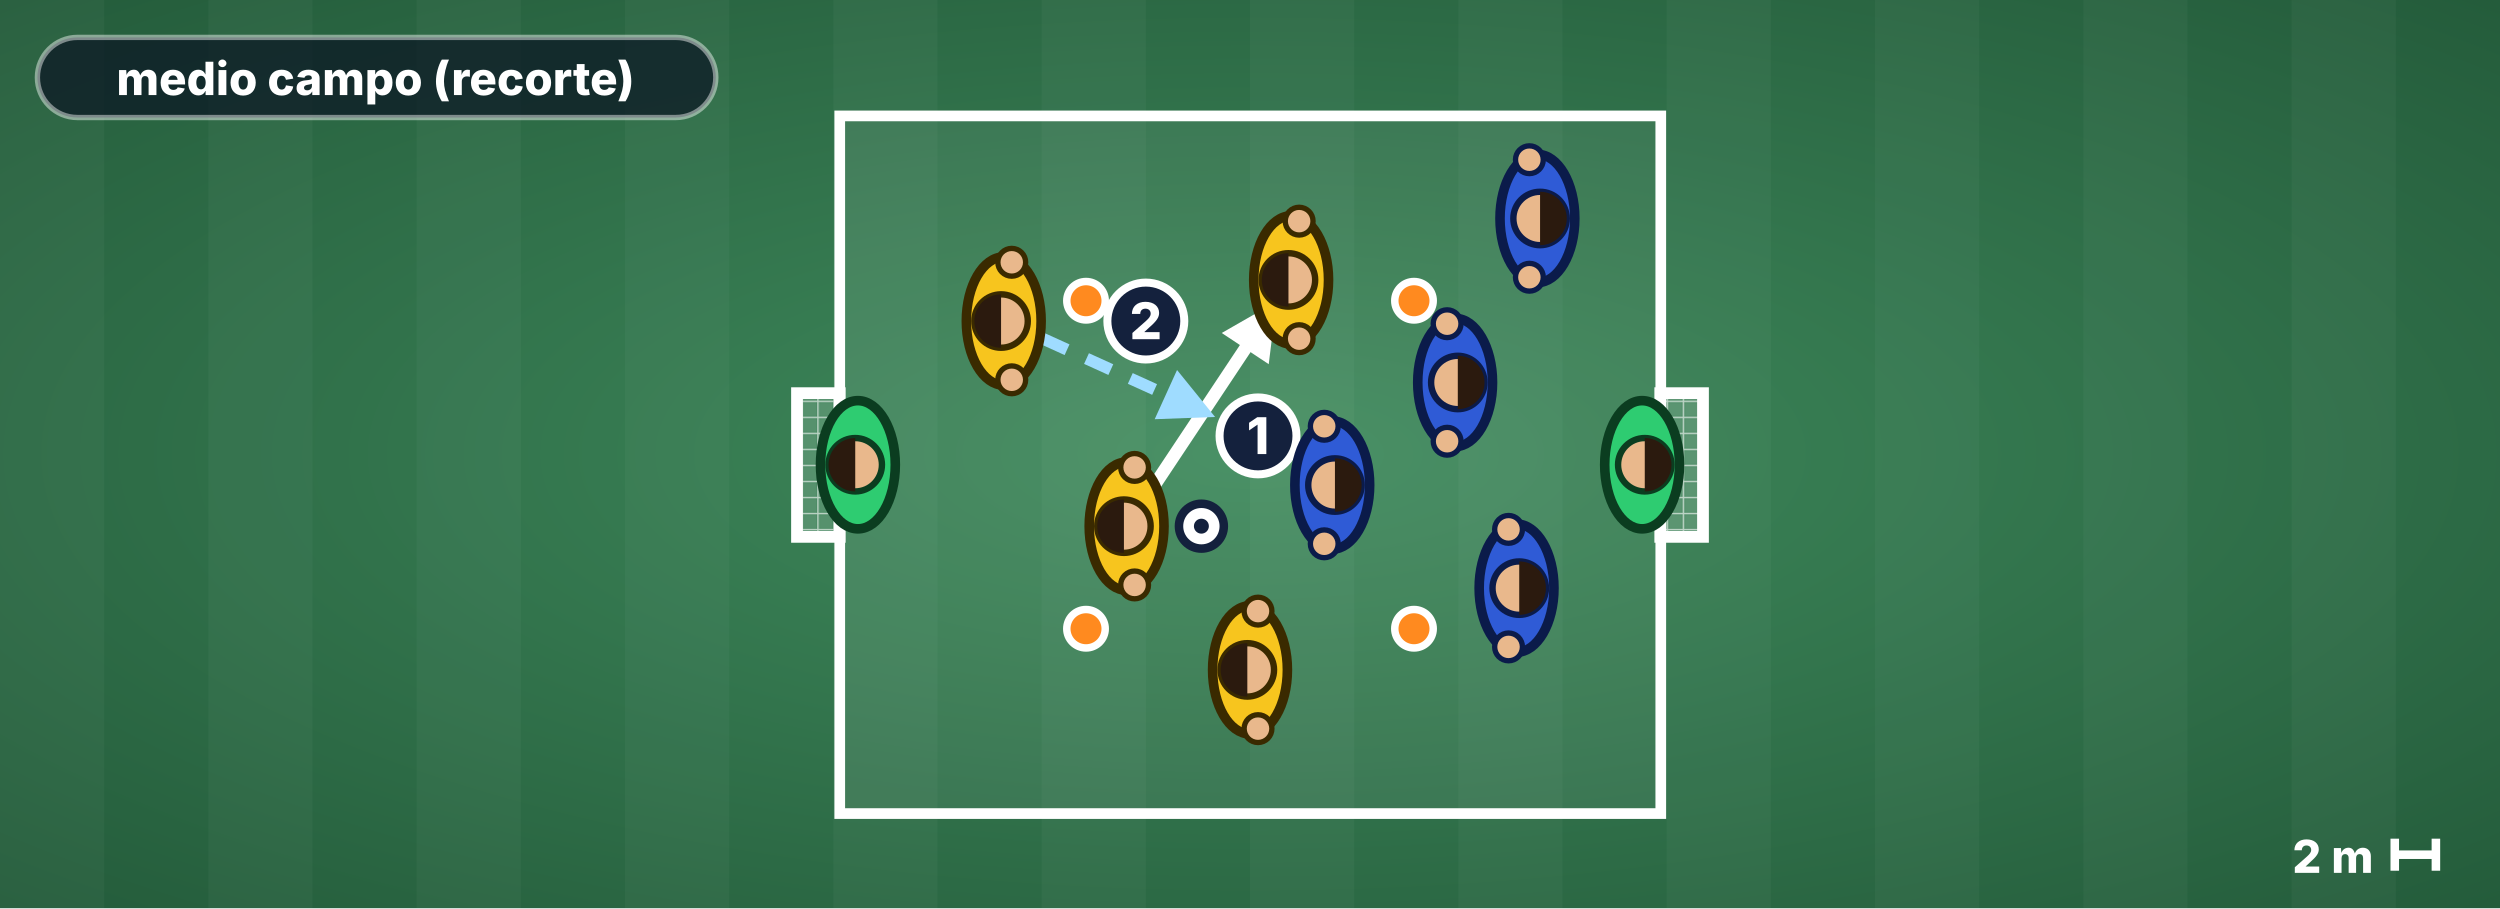
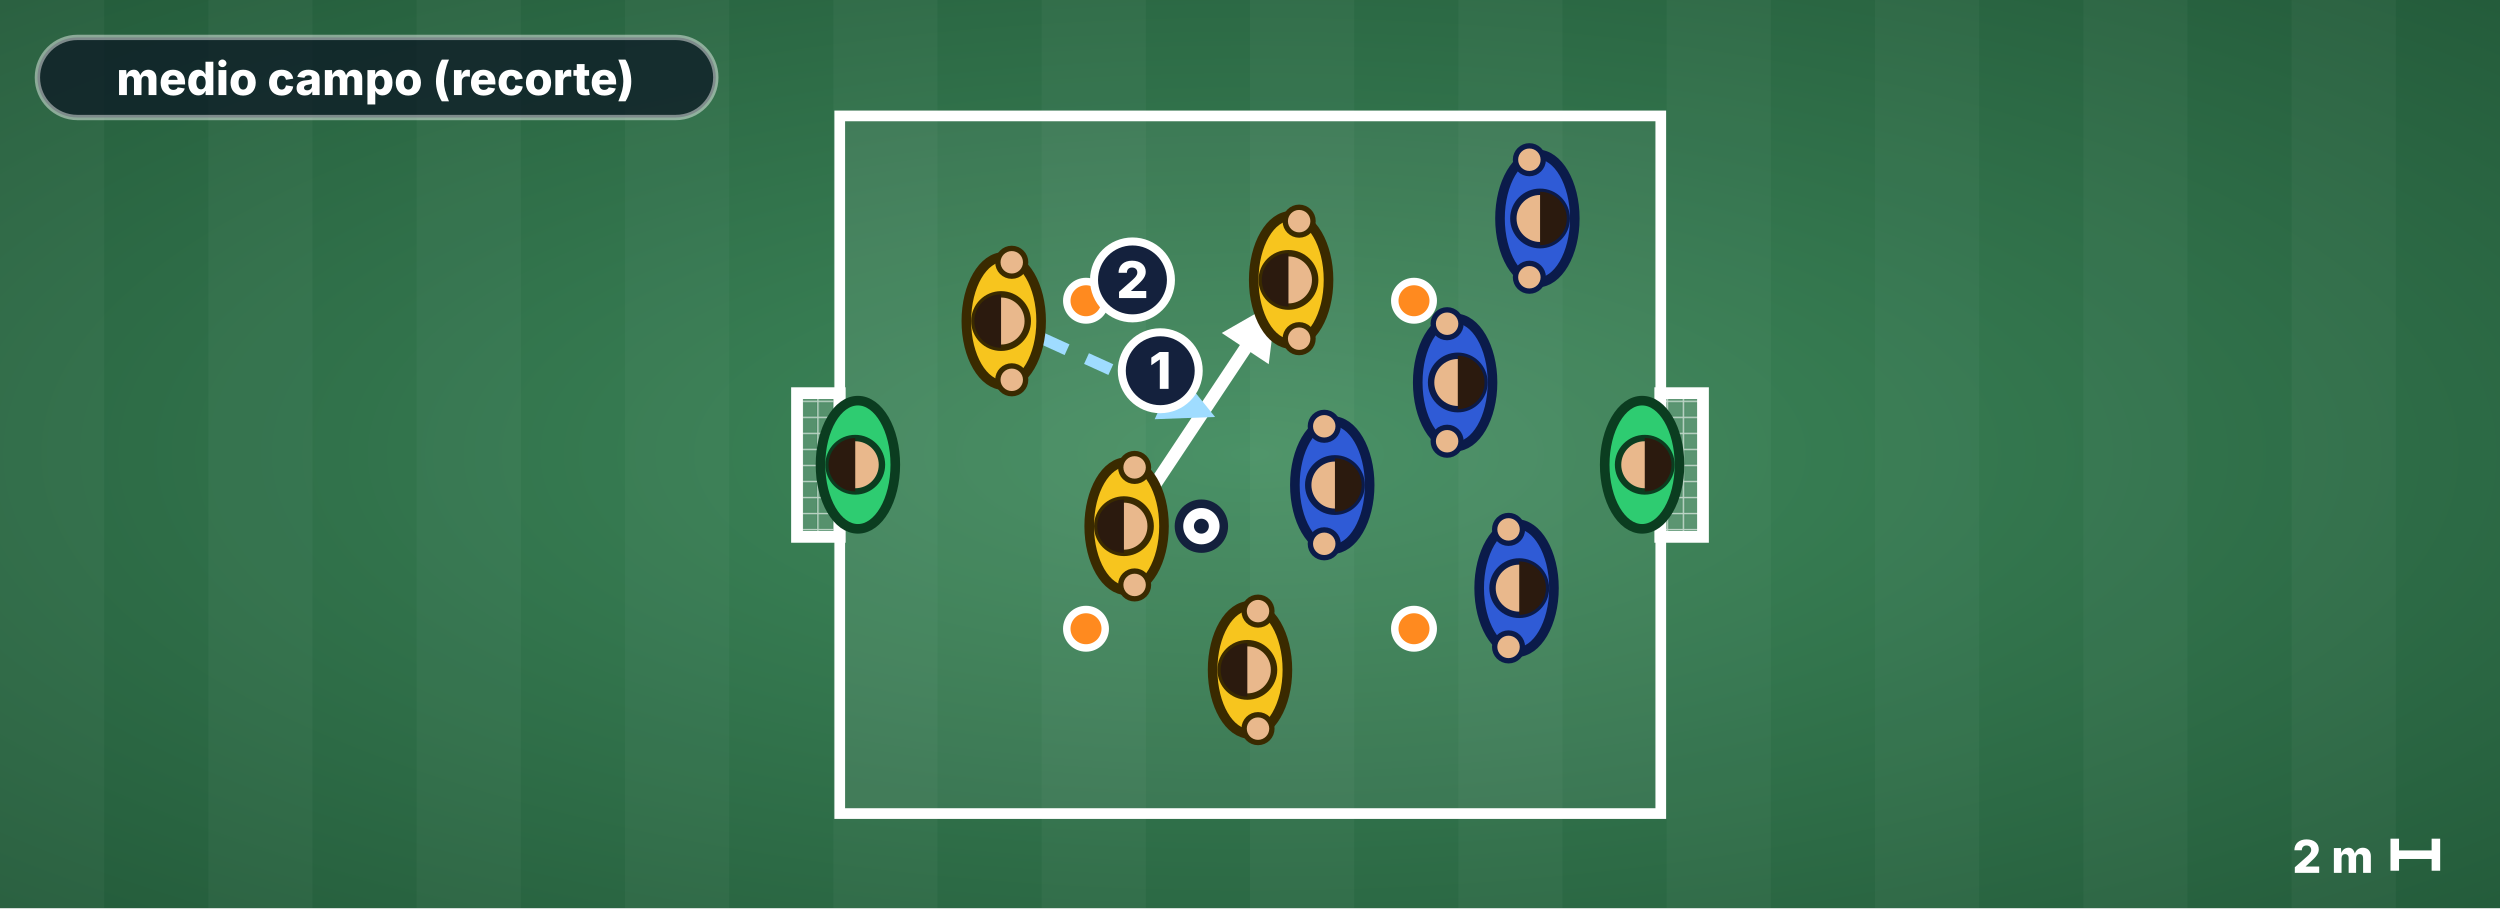
<svg xmlns="http://www.w3.org/2000/svg" viewBox="0 0 468 170" preserveAspectRatio="xMidYMid slice">
  <defs>
    <radialGradient id="g" cx="50%" cy="50%" r="70%">
      <stop offset="0" stop-color="#3f8a5c" />
      <stop offset="1" stop-color="#245c3b" />
    </radialGradient>
    <pattern id="hatch" width="6" height="6" patternUnits="userSpaceOnUse" patternTransform="rotate(45)">
      <rect width="6" height="6" fill="rgba(255,255,255,.10)" />
      <line x1="0" y1="0" x2="0" y2="6" stroke="rgba(255,255,255,.30)" stroke-width="1.6" />
    </pattern>
    <pattern id="net" width="3" height="3" patternUnits="userSpaceOnUse">
      <rect width="3" height="3" fill="rgba(255,255,255,.15)" />
      <path d="M0 0H3M0 0V3" stroke="rgba(255,255,255,.6)" stroke-width=".5" />
    </pattern>
    <marker id="ahW" viewBox="0 0 10 10" refX="7" refY="5" markerWidth="4.4" markerHeight="4.4" orient="auto">
      <path d="M0 0L10 5L0 10z" fill="#fff" />
    </marker>
    <marker id="ahB" viewBox="0 0 10 10" refX="7" refY="5" markerWidth="4.6" markerHeight="4.6" orient="auto">
      <path d="M0 0L10 5L0 10z" fill="#9fdcff" />
    </marker>
    <marker id="ahO" viewBox="0 0 10 10" refX="7" refY="5" markerWidth="4.4" markerHeight="4.4" orient="auto">
      <path d="M0 0L10 5L0 10z" fill="#ffb21e" />
    </marker>
  </defs>
  <rect width="468" height="170" fill="url(#g)" />
  <rect x="0.0" y="0" width="19.5" height="170" fill="rgba(255,255,255,.035)" />
  <rect x="39.0" y="0" width="19.5" height="170" fill="rgba(255,255,255,.035)" />
  <rect x="78.0" y="0" width="19.5" height="170" fill="rgba(255,255,255,.035)" />
  <rect x="117.0" y="0" width="19.5" height="170" fill="rgba(255,255,255,.035)" />
  <rect x="156.0" y="0" width="19.5" height="170" fill="rgba(255,255,255,.035)" />
  <rect x="195.0" y="0" width="19.5" height="170" fill="rgba(255,255,255,.035)" />
  <rect x="234.0" y="0" width="19.5" height="170" fill="rgba(255,255,255,.035)" />
  <rect x="273.0" y="0" width="19.5" height="170" fill="rgba(255,255,255,.035)" />
  <rect x="312.0" y="0" width="19.5" height="170" fill="rgba(255,255,255,.035)" />
  <rect x="351.0" y="0" width="19.5" height="170" fill="rgba(255,255,255,.035)" />
  <rect x="390.0" y="0" width="19.5" height="170" fill="rgba(255,255,255,.035)" />
  <rect x="429.0" y="0" width="19.5" height="170" fill="rgba(255,255,255,.035)" />
  <rect x="157.2" y="21.7" width="153.7" height="130.6" fill="rgba(255,255,255,.06)" stroke="#fff" stroke-width="2" />
  <circle cx="203.3" cy="56.3" r="3.6" fill="#ff8a1f" stroke="#fff" stroke-width="1.4" />
  <circle cx="203.3" cy="117.7" r="3.6" fill="#ff8a1f" stroke="#fff" stroke-width="1.4" />
  <circle cx="264.7" cy="56.3" r="3.6" fill="#ff8a1f" stroke="#fff" stroke-width="1.4" />
  <circle cx="264.7" cy="117.7" r="3.6" fill="#ff8a1f" stroke="#fff" stroke-width="1.4" />
  <rect x="149.2" y="73.6" width="8" height="26.9" fill="url(#net)" stroke="#fff" stroke-width="2.2" />
  <rect x="310.8" y="73.6" width="8" height="26.9" fill="url(#net)" stroke="#fff" stroke-width="2.2" />
  <line x1="215.4" y1="91.9" x2="237.2" y2="59.1" stroke="#fff" stroke-width="2.4" marker-end="url(#ahW)" />
  <line x1="195.2" y1="63.4" x2="224.7" y2="76.8" stroke="#9fdcff" stroke-width="2.2" stroke-dasharray="5 4" marker-end="url(#ahB)" />
  <g transform="translate(160.6,87.0) rotate(90)">
    <ellipse rx="12" ry="7" fill="#2ecc71" stroke="#0b3d20" stroke-width="1.8" />
    <circle cy=".5" r="5" fill="#e9b88c" stroke="#0b3d20" stroke-width="1.2" />
    <path d="M-5 .5A5 5 0 0 0 5 .5Z" fill="#2b1a0e" />
  </g>
  <g transform="translate(307.4,87.0) rotate(270)">
    <ellipse rx="12" ry="7" fill="#2ecc71" stroke="#0b3d20" stroke-width="1.8" />
    <circle cy=".5" r="5" fill="#e9b88c" stroke="#0b3d20" stroke-width="1.2" />
    <path d="M-5 .5A5 5 0 0 0 5 .5Z" fill="#2b1a0e" />
  </g>
  <g>
-     <circle cx="235.5" cy="81.6" r="7.2" fill="#14213d" stroke="#fff" stroke-width="1.5" />
-     <text x="235.5" y="85.0" text-anchor="middle" font-family="Inter" font-weight="800" font-size="9.5" fill="#fff">1</text>
+     <circle cx="217.2" cy="69.4" r="7.2" fill="#14213d" stroke="#fff" stroke-width="1.5" />
+     <text x="217.2" y="72.8" text-anchor="middle" font-family="Inter" font-weight="800" font-size="9.5" fill="#fff">1</text>
  </g>
  <g>
-     <circle cx="214.5" cy="60.1" r="7.2" fill="#14213d" stroke="#fff" stroke-width="1.5" />
-     <text x="214.5" y="63.5" text-anchor="middle" font-family="Inter" font-weight="800" font-size="9.5" fill="#fff">2</text>
+     <circle cx="212.0" cy="52.4" r="7.2" fill="#14213d" stroke="#fff" stroke-width="1.5" />
+     <text x="212.0" y="55.8" text-anchor="middle" font-family="Inter" font-weight="800" font-size="9.5" fill="#fff">2</text>
  </g>
  <g transform="translate(187.9,60.1) rotate(90)">
    <ellipse cx="0" cy="0" rx="12" ry="7" fill="#f7c51e" stroke="#3a2a00" stroke-width="1.8" />
    <circle cx="-11" cy="-1.5" r="2.6" fill="#e9b88c" stroke="#3a2a00" stroke-width="1" />
    <circle cx="11" cy="-1.5" r="2.6" fill="#e9b88c" stroke="#3a2a00" stroke-width="1" />
    <circle cx="0" cy="0.5" r="5" fill="#e9b88c" stroke="#3a2a00" stroke-width="1.2" />
    <path d="M-5 0.5 A5 5 0 0 0 5 0.5 Z" fill="#2b1a0e" />
  </g>
  <g transform="translate(210.9,98.5) rotate(90)">
    <ellipse cx="0" cy="0" rx="12" ry="7" fill="#f7c51e" stroke="#3a2a00" stroke-width="1.8" />
    <circle cx="-11" cy="-1.5" r="2.6" fill="#e9b88c" stroke="#3a2a00" stroke-width="1" />
    <circle cx="11" cy="-1.5" r="2.6" fill="#e9b88c" stroke="#3a2a00" stroke-width="1" />
    <circle cx="0" cy="0.5" r="5" fill="#e9b88c" stroke="#3a2a00" stroke-width="1.2" />
    <path d="M-5 0.5 A5 5 0 0 0 5 0.5 Z" fill="#2b1a0e" />
  </g>
  <circle cx="224.9" cy="98.5" r="4.2" fill="#fff" stroke="#14213d" stroke-width="1.6" />
  <circle cx="224.9" cy="98.5" r="1.4" fill="#14213d" />
  <g transform="translate(241.7,52.4) rotate(90)">
    <ellipse cx="0" cy="0" rx="12" ry="7" fill="#f7c51e" stroke="#3a2a00" stroke-width="1.8" />
    <circle cx="-11" cy="-1.5" r="2.6" fill="#e9b88c" stroke="#3a2a00" stroke-width="1" />
    <circle cx="11" cy="-1.5" r="2.6" fill="#e9b88c" stroke="#3a2a00" stroke-width="1" />
    <circle cx="0" cy="0.5" r="5" fill="#e9b88c" stroke="#3a2a00" stroke-width="1.2" />
    <path d="M-5 0.5 A5 5 0 0 0 5 0.5 Z" fill="#2b1a0e" />
  </g>
  <g transform="translate(234.0,125.4) rotate(90)">
    <ellipse cx="0" cy="0" rx="12" ry="7" fill="#f7c51e" stroke="#3a2a00" stroke-width="1.8" />
    <circle cx="-11" cy="-1.5" r="2.6" fill="#e9b88c" stroke="#3a2a00" stroke-width="1" />
    <circle cx="11" cy="-1.5" r="2.6" fill="#e9b88c" stroke="#3a2a00" stroke-width="1" />
    <circle cx="0" cy="0.5" r="5" fill="#e9b88c" stroke="#3a2a00" stroke-width="1.2" />
    <path d="M-5 0.5 A5 5 0 0 0 5 0.5 Z" fill="#2b1a0e" />
  </g>
  <g transform="translate(272.4,71.6) rotate(270)">
    <ellipse cx="0" cy="0" rx="12" ry="7" fill="#2f5bd6" stroke="#0b1b4a" stroke-width="1.8" />
    <circle cx="-11" cy="-1.5" r="2.6" fill="#e9b88c" stroke="#0b1b4a" stroke-width="1" />
    <circle cx="11" cy="-1.5" r="2.6" fill="#e9b88c" stroke="#0b1b4a" stroke-width="1" />
    <circle cx="0" cy="0.5" r="5" fill="#e9b88c" stroke="#0b1b4a" stroke-width="1.2" />
    <path d="M-5 0.5 A5 5 0 0 0 5 0.5 Z" fill="#2b1a0e" />
  </g>
  <g transform="translate(283.9,110.1) rotate(270)">
    <ellipse cx="0" cy="0" rx="12" ry="7" fill="#2f5bd6" stroke="#0b1b4a" stroke-width="1.8" />
    <circle cx="-11" cy="-1.5" r="2.6" fill="#e9b88c" stroke="#0b1b4a" stroke-width="1" />
    <circle cx="11" cy="-1.5" r="2.6" fill="#e9b88c" stroke="#0b1b4a" stroke-width="1" />
    <circle cx="0" cy="0.5" r="5" fill="#e9b88c" stroke="#0b1b4a" stroke-width="1.2" />
    <path d="M-5 0.5 A5 5 0 0 0 5 0.5 Z" fill="#2b1a0e" />
  </g>
  <g transform="translate(249.4,90.8) rotate(270)">
    <ellipse cx="0" cy="0" rx="12" ry="7" fill="#2f5bd6" stroke="#0b1b4a" stroke-width="1.8" />
    <circle cx="-11" cy="-1.5" r="2.6" fill="#e9b88c" stroke="#0b1b4a" stroke-width="1" />
    <circle cx="11" cy="-1.5" r="2.6" fill="#e9b88c" stroke="#0b1b4a" stroke-width="1" />
    <circle cx="0" cy="0.5" r="5" fill="#e9b88c" stroke="#0b1b4a" stroke-width="1.2" />
    <path d="M-5 0.5 A5 5 0 0 0 5 0.5 Z" fill="#2b1a0e" />
  </g>
  <g transform="translate(287.8,40.9) rotate(270)">
    <ellipse cx="0" cy="0" rx="12" ry="7" fill="#2f5bd6" stroke="#0b1b4a" stroke-width="1.8" />
    <circle cx="-11" cy="-1.5" r="2.6" fill="#e9b88c" stroke="#0b1b4a" stroke-width="1" />
    <circle cx="11" cy="-1.5" r="2.6" fill="#e9b88c" stroke="#0b1b4a" stroke-width="1" />
    <circle cx="0" cy="0.5" r="5" fill="#e9b88c" stroke="#0b1b4a" stroke-width="1.2" />
    <path d="M-5 0.5 A5 5 0 0 0 5 0.5 Z" fill="#2b1a0e" />
  </g>
  <rect x="7" y="7" width="127" height="15" rx="7.5" fill="rgba(10,20,35,.72)" stroke="rgba(255,255,255,.45)" />
  <text x="70.3" y="17.8" text-anchor="middle" font-family="Inter" font-weight="800" font-size="8.6" fill="#fff">medio campo (recorte)</text>
  <text x="444.3" y="163.4" text-anchor="end" font-family="Inter" font-weight="800" font-size="8.5" fill="#fff">2 m</text>
  <path d="M448.3 157.0 V163.0 M448.3 160.0 H456.0 M456.0 157.0 V163.0" stroke="#fff" stroke-width="1.6" />
</svg>
